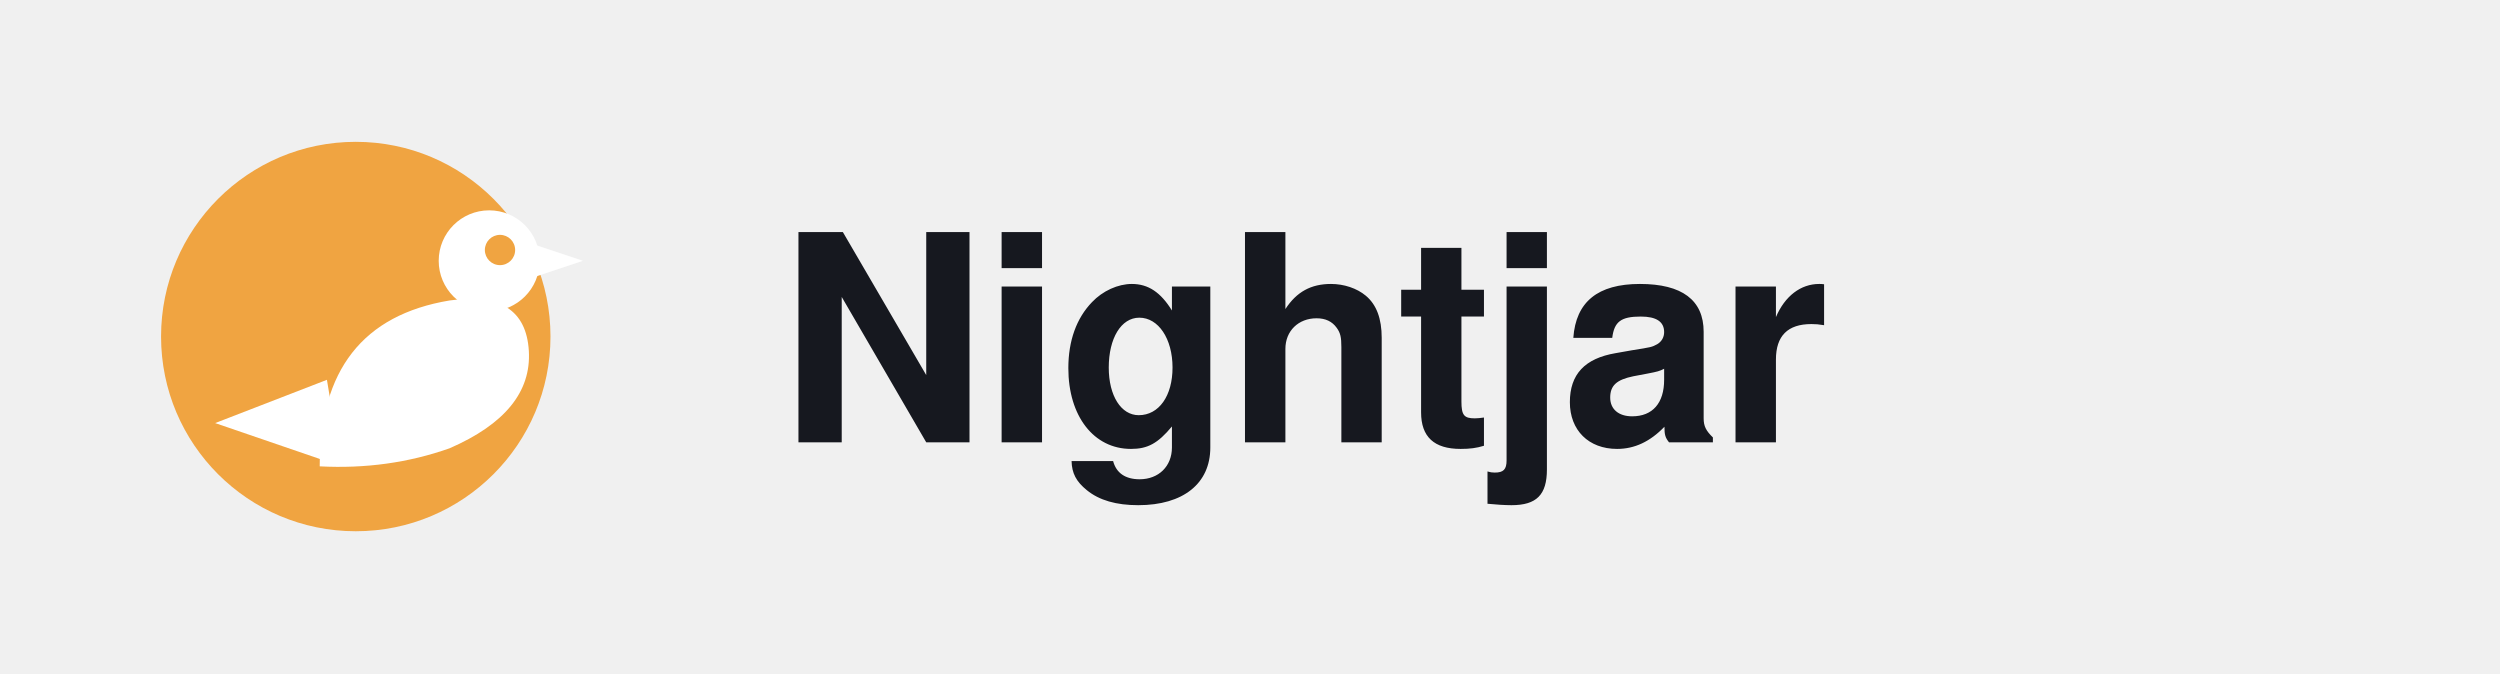
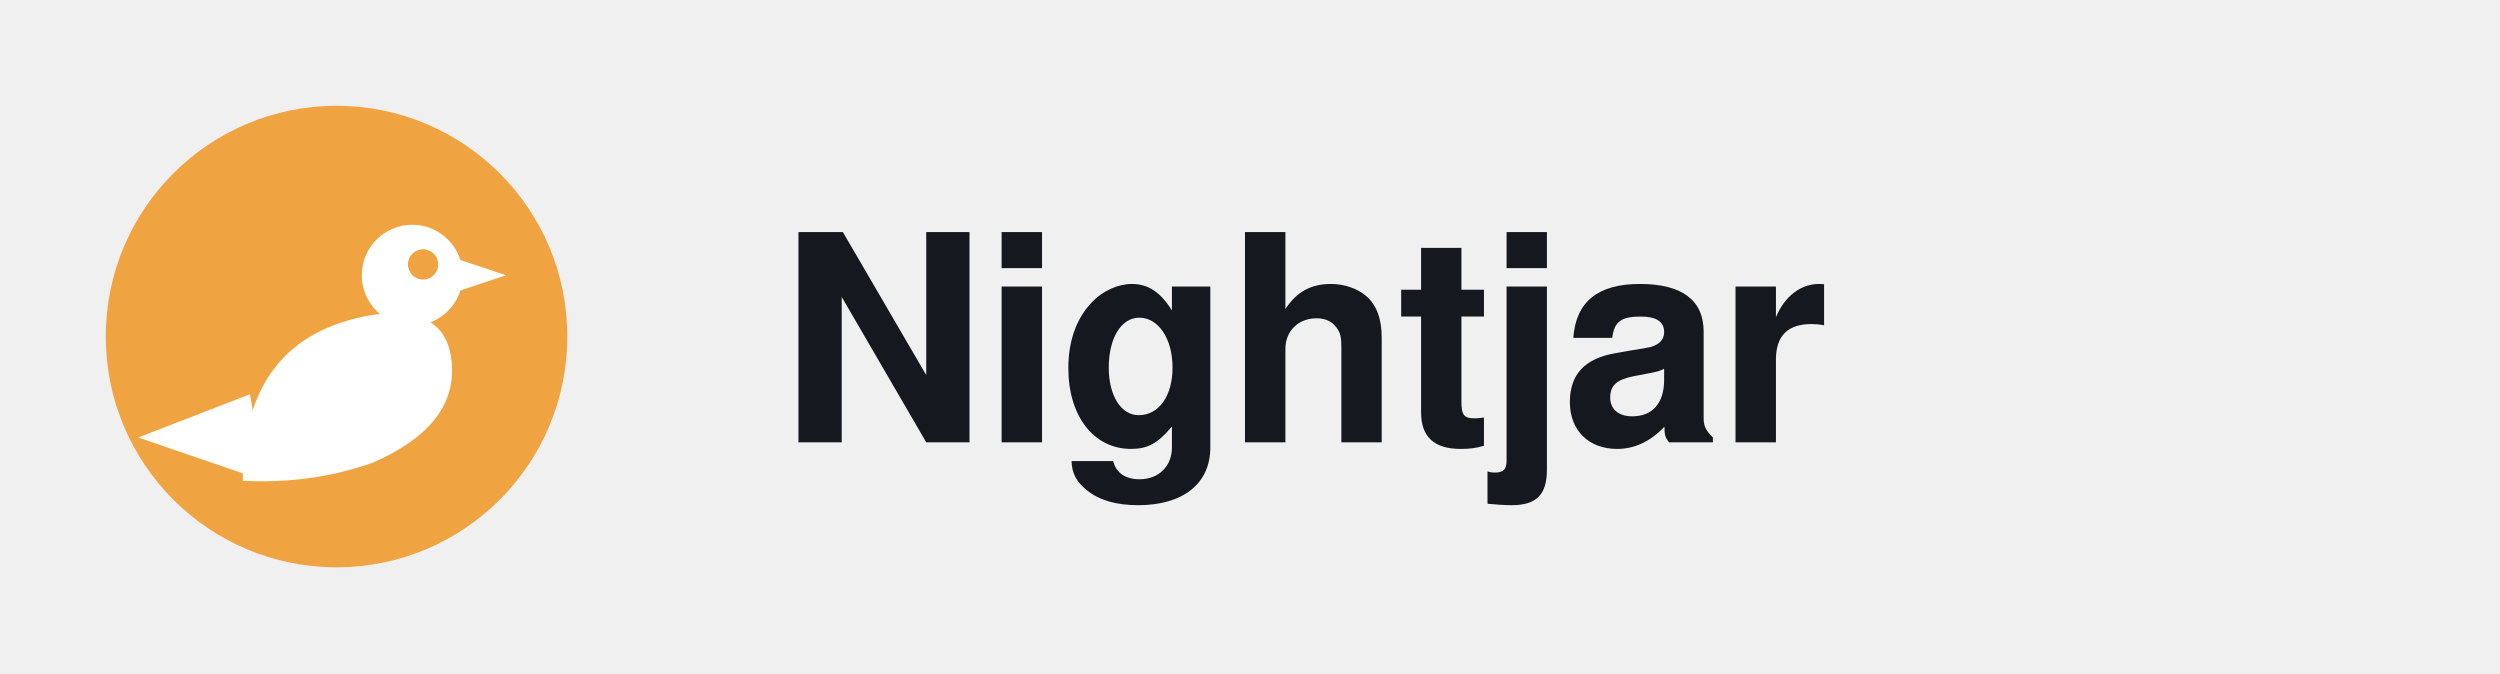
<svg xmlns="http://www.w3.org/2000/svg" viewBox="0 0 520 140" role="img" aria-label="Nightjar">
-   <g transform="translate(26,22) scale(1.5)">
-     <circle cx="32" cy="32" r="27" fill="#f0a441" />
-     <g fill="#ffffff">
+   <g transform="translate(22,22) scale(1.5)">
+     <circle cx="32" cy="32" r="32" fill="#f0a441" />
+     <g fill="#ffffff" transform="translate(-8,2)">
      <path d="M30 50 L12.5 44 L28 38 Z" />
      <path d="M27 50 Q27 30 45 27 Q55.5 25.5 56 34 Q56.5 42.5 45 47.5 Q36.5 50.5 27 50 Z" />
      <circle cx="50.5" cy="21.5" r="7" />
      <path d="M56 19 L63.5 21.5 L56 24 Z" />
    </g>
-     <circle cx="52" cy="20" r="2.1" fill="#f0a441" />
+     <circle cx="44" cy="22" r="2.1" fill="#f0a441" />
  </g>
  <text x="162" y="92" font-family="ui-sans-serif, -apple-system, 'Segoe UI', Helvetica, Arial, sans-serif" font-size="60" font-weight="600" letter-spacing="-1" fill="#16181f">Nightjar</text>
</svg>
